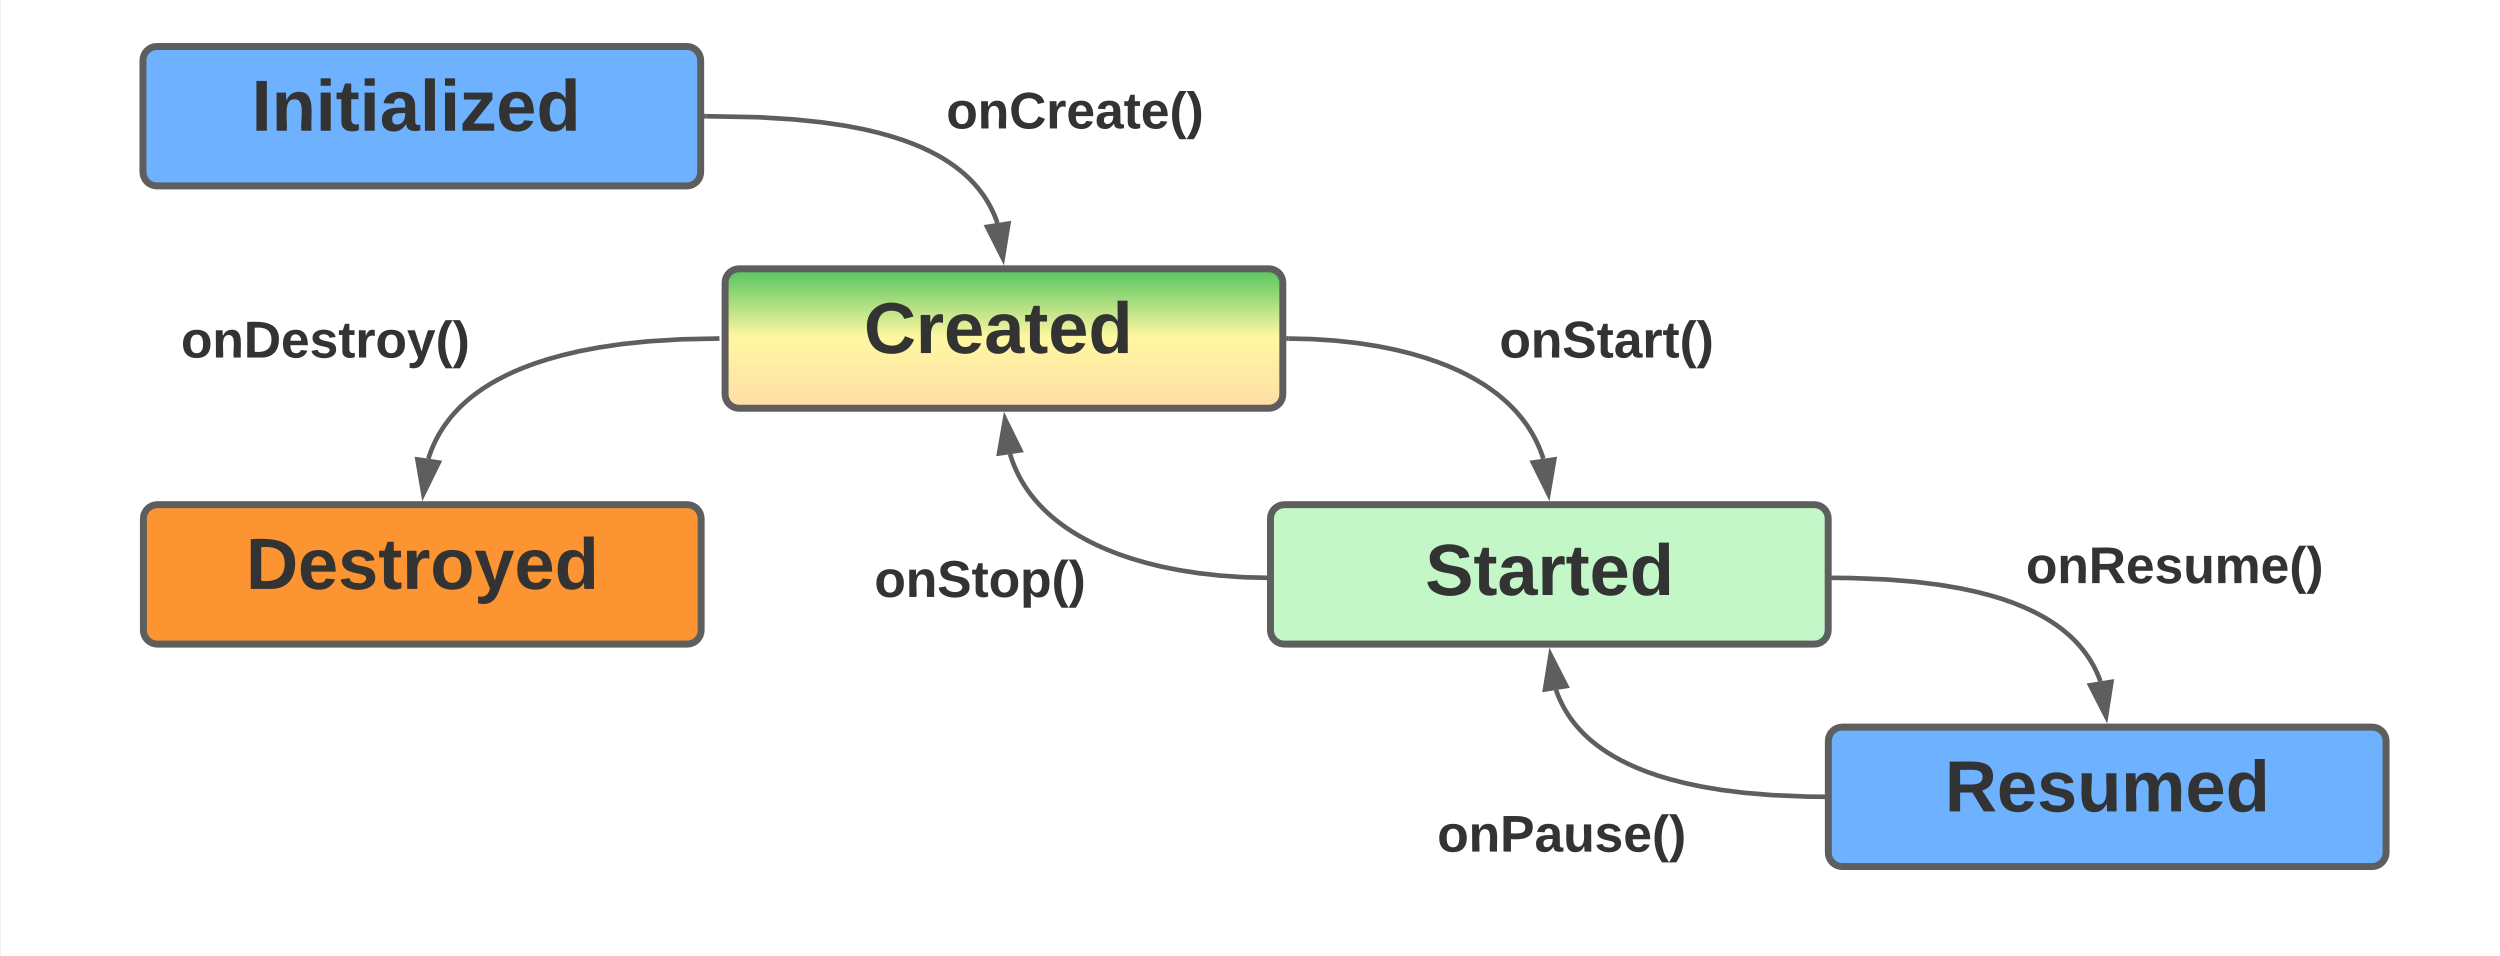
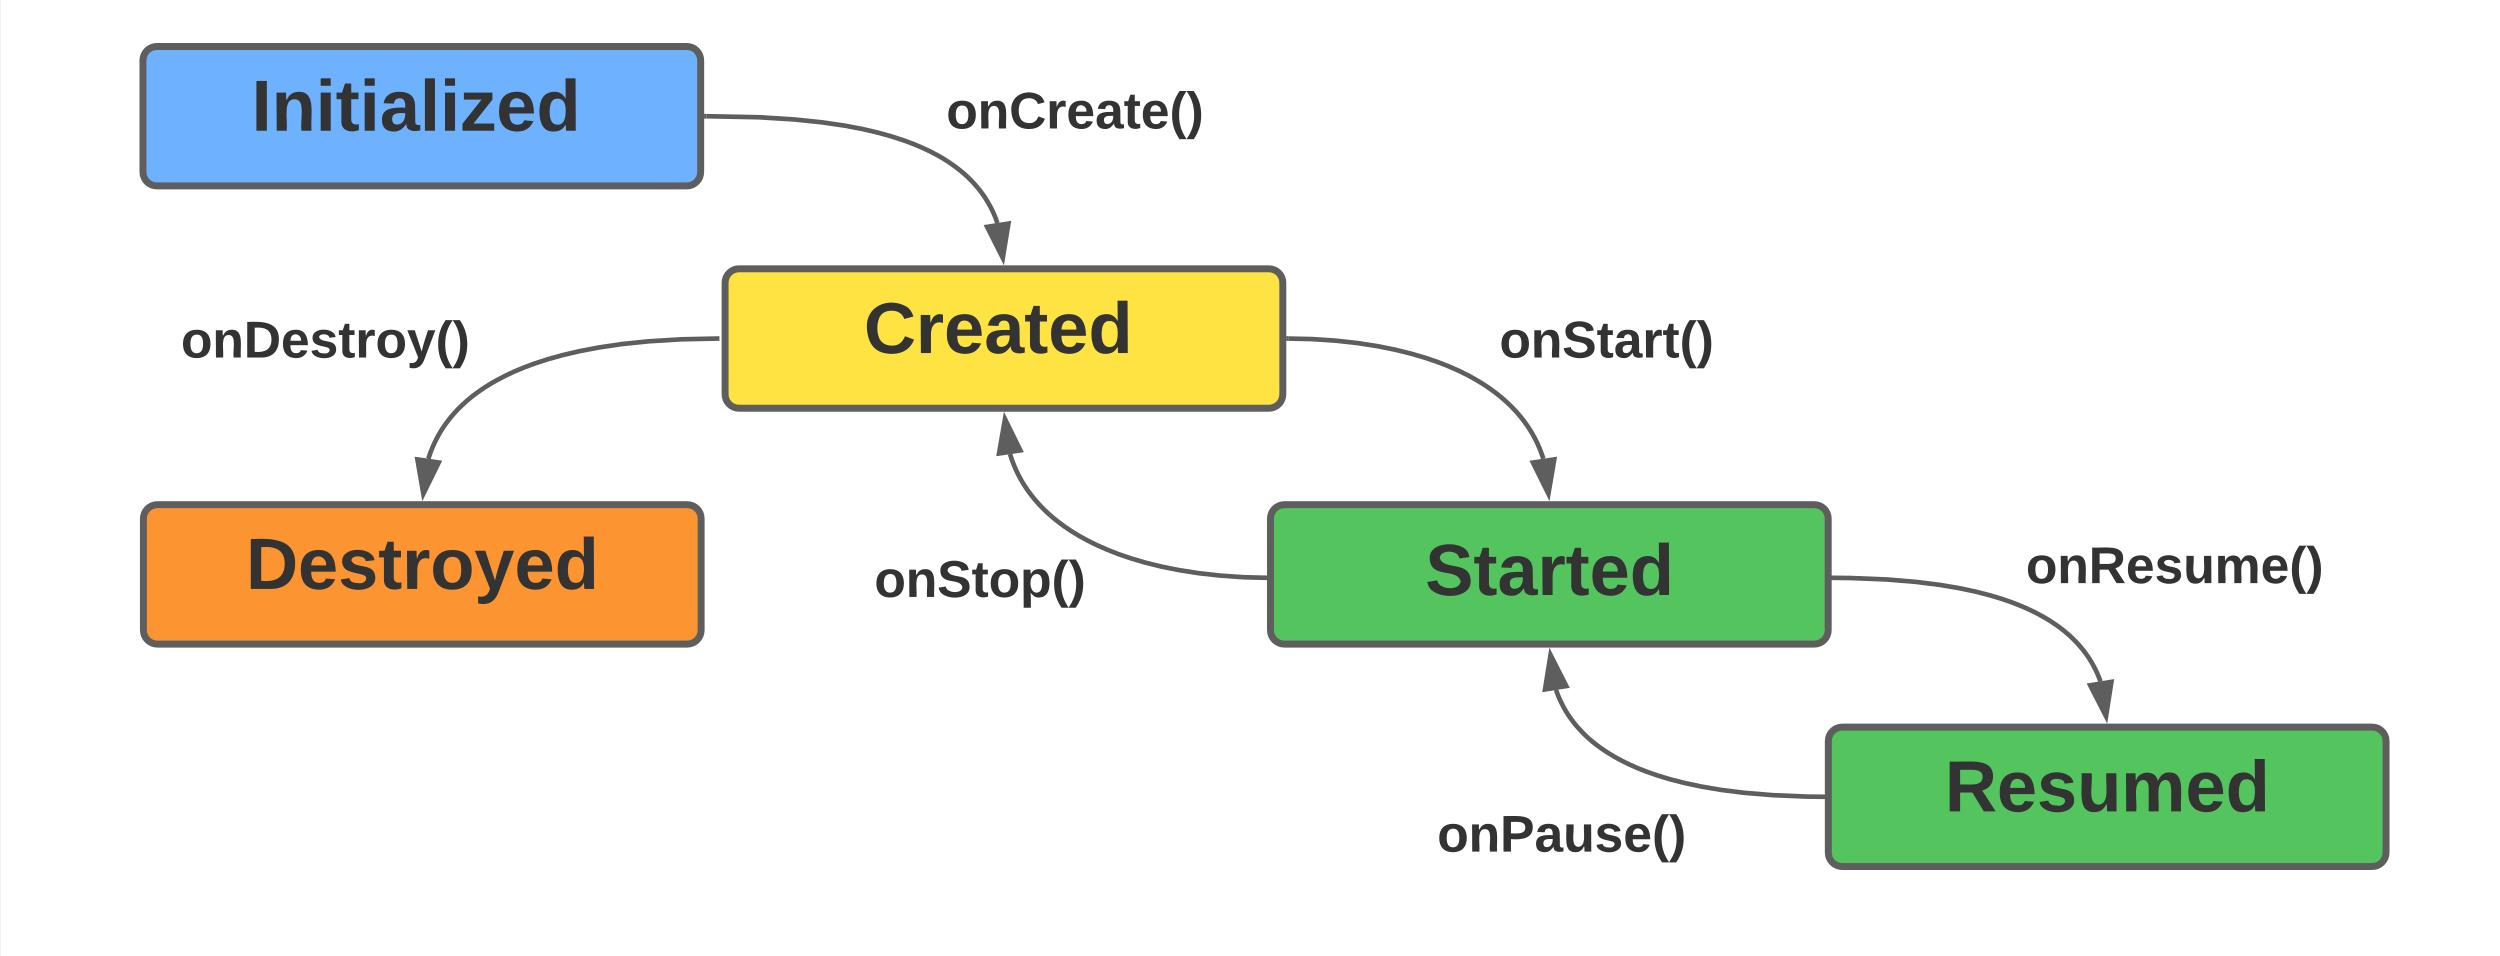
<svg xmlns="http://www.w3.org/2000/svg" xmlns:ns1="lucid" xmlns:xlink="http://www.w3.org/1999/xlink" width="1075.81" height="411.2">
  <g transform="translate(0.3755323 2485.674)" ns1:page-tab-id="zS1lGhQohntf">
    <path d="M0-2517.67h1870.87v1322.84H0z" fill="#fff" />
    <path d="M434.26-2290.3l.14.48.77 2.3.87 2.22.95 2.18 1.04 2.13 1.14 2.1 1.25 2.05 1.35 2.03 1.47 2 1.6 2 1.73 1.98 1.88 1.97 2.05 1.97 2.24 1.96 2.45 1.97 2.66 1.97 2.94 1.97 3.24 1.97 3.57 1.97 3.97 1.97 4.4 1.94 4.9 1.93 5.5 1.87 6.1 1.8 6.86 1.7 7.65 1.53 8.5 1.33 9.35 1.04 10.15.7 10.47.25" stroke="#5e5e5e" stroke-width="2" stroke-linejoin="round" fill="none" />
    <path d="M432.1-2305.33l6.62 13.46-9.18 1.32z" stroke="#5e5e5e" stroke-width="2" fill="#5e5e5e" />
    <path d="M546.44-2238.04v2h-1.02v-2z" stroke="#5e5e5e" stroke-width=".05" fill="#5e5e5e" />
    <path d="M669.2-2188.83l.1.27.7 1.9.77 1.85.85 1.78.9 1.75 1 1.72 1.07 1.7 1.15 1.65 1.24 1.64 1.34 1.62 1.45 1.6 1.56 1.62 1.7 1.6 1.85 1.6 2.03 1.6 2.2 1.6 2.43 1.6 2.67 1.62 2.96 1.63 3.3 1.63 3.67 1.64 4.15 1.64 4.7 1.64 5.38 1.62 6.2 1.58 7.2 1.53 8.46 1.44 10.07 1.26 12.16 1 15 .63 7.95.08" stroke="#5e5e5e" stroke-width="2" stroke-linejoin="round" fill="none" />
    <path d="M666.85-2203.82l6.8 13.37-9.17 1.44z" stroke="#5e5e5e" stroke-width="2" fill="#5e5e5e" />
    <path d="M786.44-2143.78v2h-1.03l.03-2z" stroke="#5e5e5e" stroke-width=".05" fill="#5e5e5e" />
-     <path d="M786.4-2166.78a6 6 0 0 1 6-6h228a6 6 0 0 1 6 6v48a6 6 0 0 1-6 6h-228a6 6 0 0 1-6-6z" stroke="#5e5e5e" stroke-width="3" fill="#6db1ff" />
-     <path d="M786.4-2166.78a6 6 0 0 1 6-6h228a6 6 0 0 1 6 6v48a6 6 0 0 1-6 6h-228a6 6 0 0 1-6-6z" stroke="#000" stroke-opacity="0" stroke-width="3" fill-opacity="0" />
-     <use xlink:href="#a" transform="matrix(1,0,0,1,791.4093,-2167.777) translate(45.12963 31.26389)" />
    <path d="M308.17-2339.98l-15.6.32-13.84.86-11.62 1.2-9.82 1.46-8.4 1.6-7.22 1.7-6.27 1.74-5.5 1.78-4.84 1.8-4.3 1.8-3.8 1.8-3.44 1.8-3.1 1.77-2.78 1.77-2.55 1.77-2.33 1.75-2.12 1.76-1.95 1.76-1.8 1.76-1.66 1.77-1.53 1.76-1.4 1.8-1.33 1.8-1.22 1.84-1.12 1.86-1.05 1.9-.96 1.94-.9 2-.8 2.03-.73 2.1-.23.75" stroke="#5e5e5e" stroke-width="2" stroke-linejoin="round" fill="none" />
    <path d="M309.18-2339l-1 .02-.05-2 1.04-.02z" stroke="#5e5e5e" stroke-width=".05" fill="#5e5e5e" />
    <path d="M181.8-2273.18l-2.55-14.78 9.17 1.32z" stroke="#5e5e5e" stroke-width="2" fill="#5e5e5e" />
    <path d="M903.5-2192.43l-.67-1.8-.76-1.8-.82-1.74-.9-1.7-.96-1.68-1.05-1.64-1.12-1.6-1.2-1.6-1.32-1.58-1.4-1.56-1.52-1.56-1.65-1.55-1.8-1.55-1.95-1.55-2.14-1.55-2.35-1.56-2.6-1.57-2.87-1.57-3.2-1.6-3.57-1.58-4.03-1.6-4.58-1.6-5.25-1.57-6.05-1.55-7.08-1.5-8.37-1.4-10.06-1.27-12.35-1.03-15.74-.64-8.8-.1" stroke="#5e5e5e" stroke-width="2" stroke-linejoin="round" fill="none" />
    <path d="M905.9-2177.44l-6.83-13.35 9.15-1.46z" stroke="#5e5e5e" stroke-width="2" fill="#5e5e5e" />
    <path d="M787.4-2238.03v2h-1.03v-2z" stroke="#5e5e5e" stroke-width=".05" fill="#5e5e5e" />
    <path d="M554.1-2339.98l10 .22 10.33.68 9.47 1.05 8.56 1.33 7.66 1.54 6.84 1.7 6.1 1.8 5.42 1.85 4.85 1.9 4.34 1.93 3.9 1.94 3.5 1.96 3.2 1.95 2.86 1.95 2.62 1.94 2.38 1.95 2.18 1.94 2 1.95 1.85 1.96 1.68 1.96 1.55 1.97 1.43 1.98 1.32 2.02 1.2 2.04 1.12 2.08 1 2.1.93 2.18.83 2.23.54 1.65" stroke="#5e5e5e" stroke-width="2" stroke-linejoin="round" fill="none" />
    <path d="M554.16-2340.98l-.04 2-1-.02v-2z" stroke="#5e5e5e" stroke-width=".05" fill="#5e5e5e" />
    <path d="M665.94-2273.18l-6.66-13.44 9.18-1.35z" stroke="#5e5e5e" stroke-width="2" fill="#5e5e5e" />
    <path d="M303.6-2435.66l22.35.43 15.6.97 11.9 1.24 9.6 1.4 7.9 1.5 6.67 1.57 5.7 1.6 4.95 1.6 4.33 1.6 3.8 1.6 3.4 1.6 3.04 1.58 2.73 1.58 2.47 1.58 2.25 1.56 2.04 1.56 1.9 1.56 1.72 1.55 1.6 1.58 1.47 1.57 1.37 1.6 1.27 1.6 1.18 1.6 1.1 1.66 1 1.7.96 1.7.88 1.77.8 1.8.75 1.88.5 1.48" stroke="#5e5e5e" stroke-width="2" stroke-linejoin="round" fill="none" />
    <path d="M303.65-2436.65l-.04 2-1-.02v-2z" stroke="#5e5e5e" stroke-width=".05" fill="#5e5e5e" />
    <path d="M431.15-2374.66l-6.75-13.4 9.17-1.4z" stroke="#5e5e5e" stroke-width="2" fill="#5e5e5e" />
    <path d="M61.14-2459.67a6 6 0 0 1 6-6h228a6 6 0 0 1 6 6v48a6 6 0 0 1-6 6h-228a6 6 0 0 1-6-6z" stroke="#5e5e5e" stroke-width="3" fill="#6db1ff" />
    <path d="M58.63-2459.67a6 6 0 0 1 6-6h228a6 6 0 0 1 6 6v48a6 6 0 0 1-6 6h-228a6 6 0 0 1-6-6z" stroke="#000" stroke-opacity="0" stroke-width="3" fill-opacity="0" />
-     <use xlink:href="#b" transform="matrix(1,0,0,1,63.63252,-2460.674) translate(44.26543 31.26389)" />
-     <path d="M546.34-2262.5a6 6 0 0 1 6-6h228a6 6 0 0 1 6 6v48a6 6 0 0 1-6 6h-228a6 6 0 0 1-6-6z" stroke="#5e5e5e" stroke-width="3" fill="#c3f7c8" />
-     <path d="M546.4-2264.02a6 6 0 0 1 6-6h228a6 6 0 0 1 6 6v53.95a6 6 0 0 1-6 6h-228a6 6 0 0 1-6-6z" stroke="#000" stroke-opacity="0" stroke-width="3" fill-opacity="0" />
-     <use xlink:href="#c" transform="matrix(1,0,0,1,551.4093,-2265.017) translate(61.54938 35.38889)" />
+     <use xlink:href="#a" transform="matrix(1,0,0,1,63.63252,-2460.674) translate(44.26543 31.26389)" />
    <path d="M61.34-2262.5a6 6 0 0 1 6-6h228a6 6 0 0 1 6 6v48a6 6 0 0 1-6 6h-228a6 6 0 0 1-6-6z" stroke="#5e5e5e" stroke-width="3" fill="#fc9432" />
    <path d="M61.34-2262.5a6 6 0 0 1 6-6h228a6 6 0 0 1 6 6v48a6 6 0 0 1-6 6h-228a6 6 0 0 1-6-6z" stroke="#000" stroke-opacity="0" stroke-width="3" fill-opacity="0" />
-     <use xlink:href="#d" transform="matrix(1,0,0,1,66.3433,-2263.511) translate(39.12346 31.26389)" />
-     <path d="M311.65-2364a6 6 0 0 1 6-6h228a6 6 0 0 1 6 6v48a6 6 0 0 1-6 6h-228a6 6 0 0 1-6-6z" stroke="#5e5e5e" stroke-width="3" fill="url(#e)" />
+     <use xlink:href="#b" transform="matrix(1,0,0,1,66.3433,-2263.511) translate(39.12346 31.26389)" />
+     <path d="M342.2-2459.67a6 6 0 0 1 6-6h228a6 6 0 0 1 6 6v48a6 6 0 0 1-6 6h-228a6 6 0 0 1-6-6z" stroke="#000" stroke-opacity="0" stroke-width="3" fill="#fff" fill-opacity="0" />
+     <use xlink:href="#c" transform="matrix(1,0,0,1,347.2051,-2460.674) translate(59.62963 30.27778)" />
+     <path d="M570.97-2361.1a6 6 0 0 1 6-6h228a6 6 0 0 1 6 6v48a6 6 0 0 1-6 6h-228a6 6 0 0 1-6-6z" stroke="#000" stroke-opacity="0" stroke-width="3" fill="#fff" fill-opacity="0" />
+     <use xlink:href="#d" transform="matrix(1,0,0,1,575.971,-2362.093) translate(68.88889 30.27778)" />
+     <path d="M301.34-2258.07a6 6 0 0 1 6-6h228a6 6 0 0 1 6 6v48a6 6 0 0 1-6 6h-228a6 6 0 0 1-6-6z" stroke="#000" stroke-opacity="0" stroke-width="3" fill="#fff" fill-opacity="0" />
+     <use xlink:href="#e" transform="matrix(1,0,0,1,306.3433,-2259.069) translate(69.53704 30.27778)" />
+     <path d="M19.62-2361.1a6 6 0 0 1 6-6h228a6 6 0 0 1 6 6v48a6 6 0 0 1-6 6h-228a6 6 0 0 1-6-6z" stroke="#000" stroke-opacity="0" stroke-width="3" fill="#fff" fill-opacity="0" />
+     <use xlink:href="#f" transform="matrix(1,0,0,1,24.62447,-2362.093) translate(52.87037 30.27778)" />
+     <path d="M815.43-2264.02a6 6 0 0 1 6-6h228a6 6 0 0 1 6 6v48a6 6 0 0 1-6 6h-228a6 6 0 0 1-6-6z" stroke="#000" stroke-opacity="0" stroke-width="3" fill="#fff" fill-opacity="0" />
+     <use xlink:href="#g" transform="matrix(1,0,0,1,820.4331,-2265.017) translate(50.98765 30.27778)" />
+     <path d="M551.65-2148.47a6 6 0 0 1 6-6h228a6 6 0 0 1 6 6v48a6 6 0 0 1-6 6h-228a6 6 0 0 1-6-6z" stroke="#000" stroke-opacity="0" stroke-width="3" fill="#fff" fill-opacity="0" />
+     <use xlink:href="#h" transform="matrix(1,0,0,1,556.6465,-2149.474) translate(61.45062 30.27778)" />
+     <path d="M786.4-2166.78a6 6 0 0 1 6-6h228a6 6 0 0 1 6 6v48a6 6 0 0 1-6 6h-228a6 6 0 0 1-6-6z" stroke="#5e5e5e" stroke-width="3" fill="#54c45e" />
+     <path d="M786.4-2166.78a6 6 0 0 1 6-6h228a6 6 0 0 1 6 6v48a6 6 0 0 1-6 6h-228a6 6 0 0 1-6-6z" stroke="#000" stroke-opacity="0" stroke-width="3" fill-opacity="0" />
+     <use xlink:href="#i" transform="matrix(1,0,0,1,791.4093,-2167.777) translate(45.12963 31.26389)" />
+     <path d="M546.34-2262.5a6 6 0 0 1 6-6h228a6 6 0 0 1 6 6v48a6 6 0 0 1-6 6h-228a6 6 0 0 1-6-6z" stroke="#5e5e5e" stroke-width="3" fill="#54c45e" />
+     <path d="M546.4-2264.02a6 6 0 0 1 6-6h228a6 6 0 0 1 6 6v53.95a6 6 0 0 1-6 6h-228a6 6 0 0 1-6-6z" stroke="#000" stroke-opacity="0" stroke-width="3" fill-opacity="0" />
+     <use xlink:href="#j" transform="matrix(1,0,0,1,551.4093,-2265.017) translate(61.54938 35.38889)" />
+     <path d="M311.65-2364a6 6 0 0 1 6-6h228a6 6 0 0 1 6 6v48a6 6 0 0 1-6 6h-228a6 6 0 0 1-6-6z" stroke="#5e5e5e" stroke-width="3" fill="#ffe342" />
    <path d="M309.14-2364a6 6 0 0 1 6-6h228a6 6 0 0 1 6 6v48a6 6 0 0 1-6 6h-228a6 6 0 0 1-6-6z" stroke="#000" stroke-opacity="0" stroke-width="3" fill-opacity="0" />
-     <use xlink:href="#f" transform="matrix(1,0,0,1,314.1395,-2364.998) translate(57.2284 31.26389)" />
-     <path d="M342.2-2459.67a6 6 0 0 1 6-6h228a6 6 0 0 1 6 6v48a6 6 0 0 1-6 6h-228a6 6 0 0 1-6-6z" stroke="#000" stroke-opacity="0" stroke-width="3" fill="#fff" fill-opacity="0" />
-     <use xlink:href="#g" transform="matrix(1,0,0,1,347.2051,-2460.674) translate(59.62963 30.27778)" />
-     <path d="M570.97-2361.1a6 6 0 0 1 6-6h228a6 6 0 0 1 6 6v48a6 6 0 0 1-6 6h-228a6 6 0 0 1-6-6z" stroke="#000" stroke-opacity="0" stroke-width="3" fill="#fff" fill-opacity="0" />
-     <use xlink:href="#h" transform="matrix(1,0,0,1,575.971,-2362.093) translate(68.88889 30.27778)" />
-     <path d="M301.34-2258.07a6 6 0 0 1 6-6h228a6 6 0 0 1 6 6v48a6 6 0 0 1-6 6h-228a6 6 0 0 1-6-6z" stroke="#000" stroke-opacity="0" stroke-width="3" fill="#fff" fill-opacity="0" />
-     <use xlink:href="#i" transform="matrix(1,0,0,1,306.3433,-2259.069) translate(69.53704 30.27778)" />
-     <path d="M19.62-2361.1a6 6 0 0 1 6-6h228a6 6 0 0 1 6 6v48a6 6 0 0 1-6 6h-228a6 6 0 0 1-6-6z" stroke="#000" stroke-opacity="0" stroke-width="3" fill="#fff" fill-opacity="0" />
-     <use xlink:href="#j" transform="matrix(1,0,0,1,24.62447,-2362.093) translate(52.87037 30.27778)" />
-     <path d="M815.43-2264.02a6 6 0 0 1 6-6h228a6 6 0 0 1 6 6v48a6 6 0 0 1-6 6h-228a6 6 0 0 1-6-6z" stroke="#000" stroke-opacity="0" stroke-width="3" fill="#fff" fill-opacity="0" />
-     <use xlink:href="#k" transform="matrix(1,0,0,1,820.4331,-2265.017) translate(50.98765 30.27778)" />
-     <path d="M551.65-2148.47a6 6 0 0 1 6-6h228a6 6 0 0 1 6 6v48a6 6 0 0 1-6 6h-228a6 6 0 0 1-6-6z" stroke="#000" stroke-opacity="0" stroke-width="3" fill="#fff" fill-opacity="0" />
-     <use xlink:href="#l" transform="matrix(1,0,0,1,556.6465,-2149.474) translate(61.45062 30.27778)" />
+     <use xlink:href="#k" transform="matrix(1,0,0,1,314.1395,-2364.998) translate(57.2284 31.26389)" />
    <defs>
-       <path fill="#333" d="M240-174c0 40-23 61-54 70L253 0h-59l-57-94H76V0H24v-248c93 4 217-23 216 74zM76-134c48-2 112 12 112-38 0-48-66-32-112-35v73" id="m" />
-       <path fill="#333" d="M185-48c-13 30-37 53-82 52C43 2 14-33 14-96s30-98 90-98c62 0 83 45 84 108H66c0 31 8 55 39 56 18 0 30-7 34-22zm-45-69c5-46-57-63-70-21-2 6-4 13-4 21h74" id="n" />
-       <path fill="#333" d="M137-138c1-29-70-34-71-4 15 46 118 7 119 86 1 83-164 76-172 9l43-7c4 19 20 25 44 25 33 8 57-30 24-41C81-84 22-81 20-136c-2-80 154-74 161-7" id="o" />
-       <path fill="#333" d="M85 4C-2 5 27-109 22-190h50c7 57-23 150 33 157 60-5 35-97 40-157h50l1 190h-47c-2-12 1-28-3-38-12 25-28 42-61 42" id="p" />
-       <path fill="#333" d="M220-157c-53 9-28 100-34 157h-49v-107c1-27-5-49-29-50C55-147 81-57 75 0H25l-1-190h47c2 12-1 28 3 38 10-53 101-56 108 0 13-22 24-43 59-42 82 1 51 116 57 194h-49v-107c-1-25-5-48-29-50" id="q" />
-       <path fill="#333" d="M88-194c31-1 46 15 58 34l-1-101h50l1 261h-48c-2-10 0-23-3-31C134-8 116 4 84 4 32 4 16-41 15-95c0-56 19-97 73-99zm17 164c33 0 40-30 41-66 1-37-9-64-41-64s-38 30-39 65c0 43 13 65 39 65" id="r" />
+       <path fill="#333" d="M24 0v-248h52V0H24" id="l" />
+       <path fill="#333" d="M135-194c87-1 58 113 63 194h-50c-7-57 23-157-34-157-59 0-34 97-39 157H25l-1-190h47c2 12-1 28 3 38 12-26 28-41 61-42" id="m" />
+       <path fill="#333" d="M25-224v-37h50v37H25zM25 0v-190h50V0H25" id="n" />
+       <path fill="#333" d="M115-3C79 11 28 4 28-45v-112H4v-33h27l15-45h31v45h36v33H77v99c-1 23 16 31 38 25v30" id="o" />
+       <path fill="#333" d="M133-34C117-15 103 5 69 4 32 3 11-16 11-54c-1-60 55-63 116-61 1-26-3-47-28-47-18 1-26 9-28 27l-52-2c7-38 36-58 82-57s74 22 75 68l1 82c-1 14 12 18 25 15v27c-30 8-71 5-69-32zm-48 3c29 0 43-24 42-57-32 0-66-3-65 30 0 17 8 27 23 27" id="p" />
+       <path fill="#333" d="M25 0v-261h50V0H25" id="q" />
+       <path fill="#333" d="M12 0v-35l95-120H19v-35h142v35L67-36h103V0H12" id="r" />
+       <path fill="#333" d="M185-48c-13 30-37 53-82 52C43 2 14-33 14-96s30-98 90-98c62 0 83 45 84 108H66c0 31 8 55 39 56 18 0 30-7 34-22zm-45-69c5-46-57-63-70-21-2 6-4 13-4 21h74" id="s" />
+       <path fill="#333" d="M88-194c31-1 46 15 58 34l-1-101h50l1 261h-48c-2-10 0-23-3-31C134-8 116 4 84 4 32 4 16-41 15-95c0-56 19-97 73-99zm17 164c33 0 40-30 41-66 1-37-9-64-41-64s-38 30-39 65c0 43 13 65 39 65" id="t" />
      <g id="a">
-         <use transform="matrix(0.08641975,0,0,0.08641975,0,0)" xlink:href="#m" />
-         <use transform="matrix(0.08641975,0,0,0.08641975,22.38272,0)" xlink:href="#n" />
-         <use transform="matrix(0.08641975,0,0,0.08641975,39.66667,0)" xlink:href="#o" />
-         <use transform="matrix(0.08641975,0,0,0.08641975,56.95062,0)" xlink:href="#p" />
-         <use transform="matrix(0.08641975,0,0,0.08641975,75.87654,0)" xlink:href="#q" />
-         <use transform="matrix(0.08641975,0,0,0.08641975,103.5309,0)" xlink:href="#n" />
-         <use transform="matrix(0.08641975,0,0,0.08641975,120.8148,0)" xlink:href="#r" />
+         <use transform="matrix(0.08641975,0,0,0.08641975,0,0)" xlink:href="#l" />
+         <use transform="matrix(0.08641975,0,0,0.08641975,8.641975,0)" xlink:href="#m" />
+         <use transform="matrix(0.08641975,0,0,0.08641975,27.5679,0)" xlink:href="#n" />
+         <use transform="matrix(0.08641975,0,0,0.08641975,36.20988,0)" xlink:href="#o" />
+         <use transform="matrix(0.08641975,0,0,0.08641975,46.49383,0)" xlink:href="#n" />
+         <use transform="matrix(0.08641975,0,0,0.08641975,55.1358,0)" xlink:href="#p" />
+         <use transform="matrix(0.08641975,0,0,0.08641975,72.41975,0)" xlink:href="#q" />
+         <use transform="matrix(0.08641975,0,0,0.08641975,81.06173,0)" xlink:href="#n" />
+         <use transform="matrix(0.08641975,0,0,0.08641975,89.7037,0)" xlink:href="#r" />
+         <use transform="matrix(0.08641975,0,0,0.08641975,105.2593,0)" xlink:href="#s" />
+         <use transform="matrix(0.08641975,0,0,0.08641975,122.5432,0)" xlink:href="#t" />
      </g>
-       <path fill="#333" d="M24 0v-248h52V0H24" id="s" />
-       <path fill="#333" d="M135-194c87-1 58 113 63 194h-50c-7-57 23-157-34-157-59 0-34 97-39 157H25l-1-190h47c2 12-1 28 3 38 12-26 28-41 61-42" id="t" />
-       <path fill="#333" d="M25-224v-37h50v37H25zM25 0v-190h50V0H25" id="u" />
-       <path fill="#333" d="M115-3C79 11 28 4 28-45v-112H4v-33h27l15-45h31v45h36v33H77v99c-1 23 16 31 38 25v30" id="v" />
-       <path fill="#333" d="M133-34C117-15 103 5 69 4 32 3 11-16 11-54c-1-60 55-63 116-61 1-26-3-47-28-47-18 1-26 9-28 27l-52-2c7-38 36-58 82-57s74 22 75 68l1 82c-1 14 12 18 25 15v27c-30 8-71 5-69-32zm-48 3c29 0 43-24 42-57-32 0-66-3-65 30 0 17 8 27 23 27" id="w" />
-       <path fill="#333" d="M25 0v-261h50V0H25" id="x" />
-       <path fill="#333" d="M12 0v-35l95-120H19v-35h142v35L67-36h103V0H12" id="y" />
+       <path fill="#333" d="M24-248c120-7 223 5 221 122C244-46 201 0 124 0H24v-248zM76-40c74 7 117-18 117-86 0-67-45-88-117-82v168" id="u" />
+       <path fill="#333" d="M137-138c1-29-70-34-71-4 15 46 118 7 119 86 1 83-164 76-172 9l43-7c4 19 20 25 44 25 33 8 57-30 24-41C81-84 22-81 20-136c-2-80 154-74 161-7" id="v" />
+       <path fill="#333" d="M135-150c-39-12-60 13-60 57V0H25l-1-190h47c2 13-1 29 3 40 6-28 27-53 61-41v41" id="w" />
+       <path fill="#333" d="M110-194c64 0 96 36 96 99 0 64-35 99-97 99-61 0-95-36-95-99 0-62 34-99 96-99zm-1 164c35 0 45-28 45-65 0-40-10-65-43-65-34 0-45 26-45 65 0 36 10 65 43 65" id="x" />
+       <path fill="#333" d="M123 10C108 53 80 86 19 72V37c35 8 53-11 59-39L3-190h52l48 148c12-52 28-100 44-148h51" id="y" />
      <g id="b">
-         <use transform="matrix(0.08641975,0,0,0.08641975,0,0)" xlink:href="#s" />
-         <use transform="matrix(0.08641975,0,0,0.08641975,8.641975,0)" xlink:href="#t" />
-         <use transform="matrix(0.08641975,0,0,0.08641975,27.5679,0)" xlink:href="#u" />
-         <use transform="matrix(0.08641975,0,0,0.08641975,36.20988,0)" xlink:href="#v" />
-         <use transform="matrix(0.08641975,0,0,0.08641975,46.49383,0)" xlink:href="#u" />
-         <use transform="matrix(0.08641975,0,0,0.08641975,55.1358,0)" xlink:href="#w" />
-         <use transform="matrix(0.08641975,0,0,0.08641975,72.41975,0)" xlink:href="#x" />
-         <use transform="matrix(0.08641975,0,0,0.08641975,81.06173,0)" xlink:href="#u" />
-         <use transform="matrix(0.08641975,0,0,0.08641975,89.7037,0)" xlink:href="#y" />
-         <use transform="matrix(0.08641975,0,0,0.08641975,105.2593,0)" xlink:href="#n" />
-         <use transform="matrix(0.08641975,0,0,0.08641975,122.5432,0)" xlink:href="#r" />
+         <use transform="matrix(0.08641975,0,0,0.08641975,0,0)" xlink:href="#u" />
+         <use transform="matrix(0.08641975,0,0,0.08641975,22.38272,0)" xlink:href="#s" />
+         <use transform="matrix(0.08641975,0,0,0.08641975,39.66667,0)" xlink:href="#v" />
+         <use transform="matrix(0.08641975,0,0,0.08641975,56.95062,0)" xlink:href="#o" />
+         <use transform="matrix(0.08641975,0,0,0.08641975,67.23457,0)" xlink:href="#w" />
+         <use transform="matrix(0.08641975,0,0,0.08641975,79.33333,0)" xlink:href="#x" />
+         <use transform="matrix(0.08641975,0,0,0.08641975,98.25926,0)" xlink:href="#y" />
+         <use transform="matrix(0.08641975,0,0,0.08641975,115.5432,0)" xlink:href="#s" />
+         <use transform="matrix(0.08641975,0,0,0.08641975,132.8272,0)" xlink:href="#t" />
      </g>
-       <path fill="#333" d="M169-182c-1-43-94-46-97-3 18 66 151 10 154 114 3 95-165 93-204 36-6-8-10-19-12-30l50-8c3 46 112 56 116 5-17-69-150-10-154-114-4-87 153-88 188-35 5 8 8 18 10 28" id="z" />
-       <path fill="#333" d="M135-150c-39-12-60 13-60 57V0H25l-1-190h47c2 13-1 29 3 40 6-28 27-53 61-41v41" id="A" />
+       <path fill="#333" d="M67-125c0 53 21 87 73 88 37 1 54-22 65-47l45 17C233-25 199 4 140 4 58 4 20-42 15-125 8-235 124-281 211-232c18 10 29 29 36 50l-46 12c-8-25-30-41-62-41-52 0-71 34-72 86" id="z" />
+       <path fill="#333" d="M67-93c0 74 22 123 53 168H70C40 30 18-18 18-93s22-123 52-168h50c-32 44-53 94-53 168" id="A" />
+       <path fill="#333" d="M102-93c0 74-22 123-52 168H0C30 29 54-18 53-93c0-74-22-123-53-168h50c30 45 52 94 52 168" id="B" />
      <g id="c">
-         <use transform="matrix(0.08641975,0,0,0.08641975,0,0)" xlink:href="#z" />
-         <use transform="matrix(0.08641975,0,0,0.08641975,20.74074,0)" xlink:href="#v" />
-         <use transform="matrix(0.08641975,0,0,0.08641975,31.02469,0)" xlink:href="#w" />
-         <use transform="matrix(0.08641975,0,0,0.08641975,48.30864,0)" xlink:href="#A" />
-         <use transform="matrix(0.08641975,0,0,0.08641975,60.40741,0)" xlink:href="#v" />
-         <use transform="matrix(0.08641975,0,0,0.08641975,70.69136,0)" xlink:href="#n" />
-         <use transform="matrix(0.08641975,0,0,0.08641975,87.97531,0)" xlink:href="#r" />
+         <use transform="matrix(0.0617284,0,0,0.0617284,0,0)" xlink:href="#x" />
+         <use transform="matrix(0.0617284,0,0,0.0617284,13.51852,0)" xlink:href="#m" />
+         <use transform="matrix(0.0617284,0,0,0.0617284,27.03704,0)" xlink:href="#z" />
+         <use transform="matrix(0.0617284,0,0,0.0617284,43.02469,0)" xlink:href="#w" />
+         <use transform="matrix(0.0617284,0,0,0.0617284,51.66667,0)" xlink:href="#s" />
+         <use transform="matrix(0.0617284,0,0,0.0617284,64.01235,0)" xlink:href="#p" />
+         <use transform="matrix(0.0617284,0,0,0.0617284,76.35802,0)" xlink:href="#o" />
+         <use transform="matrix(0.0617284,0,0,0.0617284,83.7037,0)" xlink:href="#s" />
+         <use transform="matrix(0.0617284,0,0,0.0617284,96.04938,0)" xlink:href="#A" />
+         <use transform="matrix(0.0617284,0,0,0.0617284,103.3951,0)" xlink:href="#B" />
      </g>
-       <path fill="#333" d="M24-248c120-7 223 5 221 122C244-46 201 0 124 0H24v-248zM76-40c74 7 117-18 117-86 0-67-45-88-117-82v168" id="B" />
-       <path fill="#333" d="M110-194c64 0 96 36 96 99 0 64-35 99-97 99-61 0-95-36-95-99 0-62 34-99 96-99zm-1 164c35 0 45-28 45-65 0-40-10-65-43-65-34 0-45 26-45 65 0 36 10 65 43 65" id="C" />
-       <path fill="#333" d="M123 10C108 53 80 86 19 72V37c35 8 53-11 59-39L3-190h52l48 148c12-52 28-100 44-148h51" id="D" />
+       <path fill="#333" d="M169-182c-1-43-94-46-97-3 18 66 151 10 154 114 3 95-165 93-204 36-6-8-10-19-12-30l50-8c3 46 112 56 116 5-17-69-150-10-154-114-4-87 153-88 188-35 5 8 8 18 10 28" id="C" />
      <g id="d">
-         <use transform="matrix(0.08641975,0,0,0.08641975,0,0)" xlink:href="#B" />
-         <use transform="matrix(0.08641975,0,0,0.08641975,22.38272,0)" xlink:href="#n" />
-         <use transform="matrix(0.08641975,0,0,0.08641975,39.66667,0)" xlink:href="#o" />
-         <use transform="matrix(0.08641975,0,0,0.08641975,56.95062,0)" xlink:href="#v" />
-         <use transform="matrix(0.08641975,0,0,0.08641975,67.23457,0)" xlink:href="#A" />
-         <use transform="matrix(0.08641975,0,0,0.08641975,79.33333,0)" xlink:href="#C" />
-         <use transform="matrix(0.08641975,0,0,0.08641975,98.25926,0)" xlink:href="#D" />
-         <use transform="matrix(0.08641975,0,0,0.08641975,115.5432,0)" xlink:href="#n" />
-         <use transform="matrix(0.08641975,0,0,0.08641975,132.8272,0)" xlink:href="#r" />
+         <use transform="matrix(0.0617284,0,0,0.0617284,0,0)" xlink:href="#x" />
+         <use transform="matrix(0.0617284,0,0,0.0617284,13.51852,0)" xlink:href="#m" />
+         <use transform="matrix(0.0617284,0,0,0.0617284,27.03704,0)" xlink:href="#C" />
+         <use transform="matrix(0.0617284,0,0,0.0617284,41.85185,0)" xlink:href="#o" />
+         <use transform="matrix(0.0617284,0,0,0.0617284,49.19753,0)" xlink:href="#p" />
+         <use transform="matrix(0.0617284,0,0,0.0617284,61.54321,0)" xlink:href="#w" />
+         <use transform="matrix(0.0617284,0,0,0.0617284,70.18519,0)" xlink:href="#o" />
+         <use transform="matrix(0.0617284,0,0,0.0617284,77.53086,0)" xlink:href="#A" />
+         <use transform="matrix(0.0617284,0,0,0.0617284,84.87654,0)" xlink:href="#B" />
      </g>
-       <linearGradient gradientUnits="userSpaceOnUse" id="e" x1="311.65" y1="-2310" x2="311.65" y2="-2370">
-         <stop offset="0%" stop-color="#ffdda6" />
-         <stop offset="50.98%" stop-color="#fff7a1" />
-         <stop offset="100%" stop-color="#54c45e" />
-       </linearGradient>
-       <path fill="#333" d="M67-125c0 53 21 87 73 88 37 1 54-22 65-47l45 17C233-25 199 4 140 4 58 4 20-42 15-125 8-235 124-281 211-232c18 10 29 29 36 50l-46 12c-8-25-30-41-62-41-52 0-71 34-72 86" id="E" />
+       <path fill="#333" d="M135-194c53 0 70 44 70 98 0 56-19 98-73 100-31 1-45-17-59-34 3 33 2 69 2 105H25l-1-265h48c2 10 0 23 3 31 11-24 29-35 60-35zM114-30c33 0 39-31 40-66 0-38-9-64-40-64-56 0-55 130 0 130" id="D" />
+       <g id="e">
+         <use transform="matrix(0.0617284,0,0,0.0617284,0,0)" xlink:href="#x" />
+         <use transform="matrix(0.0617284,0,0,0.0617284,13.51852,0)" xlink:href="#m" />
+         <use transform="matrix(0.0617284,0,0,0.0617284,27.03704,0)" xlink:href="#C" />
+         <use transform="matrix(0.0617284,0,0,0.0617284,41.85185,0)" xlink:href="#o" />
+         <use transform="matrix(0.0617284,0,0,0.0617284,49.19753,0)" xlink:href="#x" />
+         <use transform="matrix(0.0617284,0,0,0.0617284,62.71605,0)" xlink:href="#D" />
+         <use transform="matrix(0.0617284,0,0,0.0617284,76.23457,0)" xlink:href="#A" />
+         <use transform="matrix(0.0617284,0,0,0.0617284,83.58025,0)" xlink:href="#B" />
+       </g>
      <g id="f">
+         <use transform="matrix(0.0617284,0,0,0.0617284,0,0)" xlink:href="#x" />
+         <use transform="matrix(0.0617284,0,0,0.0617284,13.51852,0)" xlink:href="#m" />
+         <use transform="matrix(0.0617284,0,0,0.0617284,27.03704,0)" xlink:href="#u" />
+         <use transform="matrix(0.0617284,0,0,0.0617284,43.02469,0)" xlink:href="#s" />
+         <use transform="matrix(0.0617284,0,0,0.0617284,55.37037,0)" xlink:href="#v" />
+         <use transform="matrix(0.0617284,0,0,0.0617284,67.71605,0)" xlink:href="#o" />
+         <use transform="matrix(0.0617284,0,0,0.0617284,75.06173,0)" xlink:href="#w" />
+         <use transform="matrix(0.0617284,0,0,0.0617284,83.7037,0)" xlink:href="#x" />
+         <use transform="matrix(0.0617284,0,0,0.0617284,97.22222,0)" xlink:href="#y" />
+         <use transform="matrix(0.0617284,0,0,0.0617284,109.5679,0)" xlink:href="#A" />
+         <use transform="matrix(0.0617284,0,0,0.0617284,116.9136,0)" xlink:href="#B" />
+       </g>
+       <path fill="#333" d="M240-174c0 40-23 61-54 70L253 0h-59l-57-94H76V0H24v-248c93 4 217-23 216 74zM76-134c48-2 112 12 112-38 0-48-66-32-112-35v73" id="E" />
+       <path fill="#333" d="M85 4C-2 5 27-109 22-190h50c7 57-23 150 33 157 60-5 35-97 40-157h50l1 190h-47c-2-12 1-28-3-38-12 25-28 42-61 42" id="F" />
+       <path fill="#333" d="M220-157c-53 9-28 100-34 157h-49v-107c1-27-5-49-29-50C55-147 81-57 75 0H25l-1-190h47c2 12-1 28 3 38 10-53 101-56 108 0 13-22 24-43 59-42 82 1 51 116 57 194h-49v-107c-1-25-5-48-29-50" id="G" />
+       <g id="g">
+         <use transform="matrix(0.0617284,0,0,0.0617284,0,0)" xlink:href="#x" />
+         <use transform="matrix(0.0617284,0,0,0.0617284,13.51852,0)" xlink:href="#m" />
+         <use transform="matrix(0.0617284,0,0,0.0617284,27.03704,0)" xlink:href="#E" />
+         <use transform="matrix(0.0617284,0,0,0.0617284,43.02469,0)" xlink:href="#s" />
+         <use transform="matrix(0.0617284,0,0,0.0617284,55.37037,0)" xlink:href="#v" />
+         <use transform="matrix(0.0617284,0,0,0.0617284,67.71605,0)" xlink:href="#F" />
+         <use transform="matrix(0.0617284,0,0,0.0617284,81.23457,0)" xlink:href="#G" />
+         <use transform="matrix(0.0617284,0,0,0.0617284,100.9877,0)" xlink:href="#s" />
+         <use transform="matrix(0.0617284,0,0,0.0617284,113.3333,0)" xlink:href="#A" />
+         <use transform="matrix(0.0617284,0,0,0.0617284,120.679,0)" xlink:href="#B" />
+       </g>
+       <path fill="#333" d="M24-248c93 1 206-16 204 79-1 75-69 88-152 82V0H24v-248zm52 121c47 0 100 7 100-41 0-47-54-39-100-39v80" id="H" />
+       <g id="h">
+         <use transform="matrix(0.0617284,0,0,0.0617284,0,0)" xlink:href="#x" />
+         <use transform="matrix(0.0617284,0,0,0.0617284,13.51852,0)" xlink:href="#m" />
+         <use transform="matrix(0.0617284,0,0,0.0617284,27.03704,0)" xlink:href="#H" />
+         <use transform="matrix(0.0617284,0,0,0.0617284,41.85185,0)" xlink:href="#p" />
+         <use transform="matrix(0.0617284,0,0,0.0617284,54.19753,0)" xlink:href="#F" />
+         <use transform="matrix(0.0617284,0,0,0.0617284,67.71605,0)" xlink:href="#v" />
+         <use transform="matrix(0.0617284,0,0,0.0617284,80.06173,0)" xlink:href="#s" />
+         <use transform="matrix(0.0617284,0,0,0.0617284,92.40741,0)" xlink:href="#A" />
+         <use transform="matrix(0.0617284,0,0,0.0617284,99.75309,0)" xlink:href="#B" />
+       </g>
+       <g id="i">
        <use transform="matrix(0.08641975,0,0,0.08641975,0,0)" xlink:href="#E" />
-         <use transform="matrix(0.08641975,0,0,0.08641975,22.38272,0)" xlink:href="#A" />
-         <use transform="matrix(0.08641975,0,0,0.08641975,34.48148,0)" xlink:href="#n" />
-         <use transform="matrix(0.08641975,0,0,0.08641975,51.76543,0)" xlink:href="#w" />
-         <use transform="matrix(0.08641975,0,0,0.08641975,69.04938,0)" xlink:href="#v" />
-         <use transform="matrix(0.08641975,0,0,0.08641975,79.33333,0)" xlink:href="#n" />
-         <use transform="matrix(0.08641975,0,0,0.08641975,96.61728,0)" xlink:href="#r" />
-       </g>
-       <path fill="#333" d="M67-93c0 74 22 123 53 168H70C40 30 18-18 18-93s22-123 52-168h50c-32 44-53 94-53 168" id="F" />
-       <path fill="#333" d="M102-93c0 74-22 123-52 168H0C30 29 54-18 53-93c0-74-22-123-53-168h50c30 45 52 94 52 168" id="G" />
-       <g id="g">
-         <use transform="matrix(0.0617284,0,0,0.0617284,0,0)" xlink:href="#C" />
-         <use transform="matrix(0.0617284,0,0,0.0617284,13.51852,0)" xlink:href="#t" />
-         <use transform="matrix(0.0617284,0,0,0.0617284,27.03704,0)" xlink:href="#E" />
-         <use transform="matrix(0.0617284,0,0,0.0617284,43.02469,0)" xlink:href="#A" />
-         <use transform="matrix(0.0617284,0,0,0.0617284,51.66667,0)" xlink:href="#n" />
-         <use transform="matrix(0.0617284,0,0,0.0617284,64.01235,0)" xlink:href="#w" />
-         <use transform="matrix(0.0617284,0,0,0.0617284,76.35802,0)" xlink:href="#v" />
-         <use transform="matrix(0.0617284,0,0,0.0617284,83.7037,0)" xlink:href="#n" />
-         <use transform="matrix(0.0617284,0,0,0.0617284,96.04938,0)" xlink:href="#F" />
-         <use transform="matrix(0.0617284,0,0,0.0617284,103.3951,0)" xlink:href="#G" />
-       </g>
-       <g id="h">
-         <use transform="matrix(0.0617284,0,0,0.0617284,0,0)" xlink:href="#C" />
-         <use transform="matrix(0.0617284,0,0,0.0617284,13.51852,0)" xlink:href="#t" />
-         <use transform="matrix(0.0617284,0,0,0.0617284,27.03704,0)" xlink:href="#z" />
-         <use transform="matrix(0.0617284,0,0,0.0617284,41.85185,0)" xlink:href="#v" />
-         <use transform="matrix(0.0617284,0,0,0.0617284,49.19753,0)" xlink:href="#w" />
-         <use transform="matrix(0.0617284,0,0,0.0617284,61.54321,0)" xlink:href="#A" />
-         <use transform="matrix(0.0617284,0,0,0.0617284,70.18519,0)" xlink:href="#v" />
-         <use transform="matrix(0.0617284,0,0,0.0617284,77.53086,0)" xlink:href="#F" />
-         <use transform="matrix(0.0617284,0,0,0.0617284,84.87654,0)" xlink:href="#G" />
-       </g>
-       <path fill="#333" d="M135-194c53 0 70 44 70 98 0 56-19 98-73 100-31 1-45-17-59-34 3 33 2 69 2 105H25l-1-265h48c2 10 0 23 3 31 11-24 29-35 60-35zM114-30c33 0 39-31 40-66 0-38-9-64-40-64-56 0-55 130 0 130" id="H" />
-       <g id="i">
-         <use transform="matrix(0.0617284,0,0,0.0617284,0,0)" xlink:href="#C" />
-         <use transform="matrix(0.0617284,0,0,0.0617284,13.51852,0)" xlink:href="#t" />
-         <use transform="matrix(0.0617284,0,0,0.0617284,27.03704,0)" xlink:href="#z" />
-         <use transform="matrix(0.0617284,0,0,0.0617284,41.85185,0)" xlink:href="#v" />
-         <use transform="matrix(0.0617284,0,0,0.0617284,49.19753,0)" xlink:href="#C" />
-         <use transform="matrix(0.0617284,0,0,0.0617284,62.71605,0)" xlink:href="#H" />
-         <use transform="matrix(0.0617284,0,0,0.0617284,76.23457,0)" xlink:href="#F" />
-         <use transform="matrix(0.0617284,0,0,0.0617284,83.58025,0)" xlink:href="#G" />
+         <use transform="matrix(0.08641975,0,0,0.08641975,22.38272,0)" xlink:href="#s" />
+         <use transform="matrix(0.08641975,0,0,0.08641975,39.66667,0)" xlink:href="#v" />
+         <use transform="matrix(0.08641975,0,0,0.08641975,56.95062,0)" xlink:href="#F" />
+         <use transform="matrix(0.08641975,0,0,0.08641975,75.87654,0)" xlink:href="#G" />
+         <use transform="matrix(0.08641975,0,0,0.08641975,103.5309,0)" xlink:href="#s" />
+         <use transform="matrix(0.08641975,0,0,0.08641975,120.8148,0)" xlink:href="#t" />
      </g>
      <g id="j">
-         <use transform="matrix(0.0617284,0,0,0.0617284,0,0)" xlink:href="#C" />
-         <use transform="matrix(0.0617284,0,0,0.0617284,13.51852,0)" xlink:href="#t" />
-         <use transform="matrix(0.0617284,0,0,0.0617284,27.03704,0)" xlink:href="#B" />
-         <use transform="matrix(0.0617284,0,0,0.0617284,43.02469,0)" xlink:href="#n" />
-         <use transform="matrix(0.0617284,0,0,0.0617284,55.37037,0)" xlink:href="#o" />
-         <use transform="matrix(0.0617284,0,0,0.0617284,67.71605,0)" xlink:href="#v" />
-         <use transform="matrix(0.0617284,0,0,0.0617284,75.06173,0)" xlink:href="#A" />
-         <use transform="matrix(0.0617284,0,0,0.0617284,83.7037,0)" xlink:href="#C" />
-         <use transform="matrix(0.0617284,0,0,0.0617284,97.22222,0)" xlink:href="#D" />
-         <use transform="matrix(0.0617284,0,0,0.0617284,109.5679,0)" xlink:href="#F" />
-         <use transform="matrix(0.0617284,0,0,0.0617284,116.9136,0)" xlink:href="#G" />
+         <use transform="matrix(0.08641975,0,0,0.08641975,0,0)" xlink:href="#C" />
+         <use transform="matrix(0.08641975,0,0,0.08641975,20.74074,0)" xlink:href="#o" />
+         <use transform="matrix(0.08641975,0,0,0.08641975,31.02469,0)" xlink:href="#p" />
+         <use transform="matrix(0.08641975,0,0,0.08641975,48.30864,0)" xlink:href="#w" />
+         <use transform="matrix(0.08641975,0,0,0.08641975,60.40741,0)" xlink:href="#o" />
+         <use transform="matrix(0.08641975,0,0,0.08641975,70.69136,0)" xlink:href="#s" />
+         <use transform="matrix(0.08641975,0,0,0.08641975,87.97531,0)" xlink:href="#t" />
      </g>
      <g id="k">
-         <use transform="matrix(0.0617284,0,0,0.0617284,0,0)" xlink:href="#C" />
-         <use transform="matrix(0.0617284,0,0,0.0617284,13.51852,0)" xlink:href="#t" />
-         <use transform="matrix(0.0617284,0,0,0.0617284,27.03704,0)" xlink:href="#m" />
-         <use transform="matrix(0.0617284,0,0,0.0617284,43.02469,0)" xlink:href="#n" />
-         <use transform="matrix(0.0617284,0,0,0.0617284,55.37037,0)" xlink:href="#o" />
-         <use transform="matrix(0.0617284,0,0,0.0617284,67.71605,0)" xlink:href="#p" />
-         <use transform="matrix(0.0617284,0,0,0.0617284,81.23457,0)" xlink:href="#q" />
-         <use transform="matrix(0.0617284,0,0,0.0617284,100.9877,0)" xlink:href="#n" />
-         <use transform="matrix(0.0617284,0,0,0.0617284,113.3333,0)" xlink:href="#F" />
-         <use transform="matrix(0.0617284,0,0,0.0617284,120.679,0)" xlink:href="#G" />
-       </g>
-       <path fill="#333" d="M24-248c93 1 206-16 204 79-1 75-69 88-152 82V0H24v-248zm52 121c47 0 100 7 100-41 0-47-54-39-100-39v80" id="I" />
-       <g id="l">
-         <use transform="matrix(0.0617284,0,0,0.0617284,0,0)" xlink:href="#C" />
-         <use transform="matrix(0.0617284,0,0,0.0617284,13.51852,0)" xlink:href="#t" />
-         <use transform="matrix(0.0617284,0,0,0.0617284,27.03704,0)" xlink:href="#I" />
-         <use transform="matrix(0.0617284,0,0,0.0617284,41.85185,0)" xlink:href="#w" />
-         <use transform="matrix(0.0617284,0,0,0.0617284,54.19753,0)" xlink:href="#p" />
-         <use transform="matrix(0.0617284,0,0,0.0617284,67.71605,0)" xlink:href="#o" />
-         <use transform="matrix(0.0617284,0,0,0.0617284,80.06173,0)" xlink:href="#n" />
-         <use transform="matrix(0.0617284,0,0,0.0617284,92.40741,0)" xlink:href="#F" />
-         <use transform="matrix(0.0617284,0,0,0.0617284,99.75309,0)" xlink:href="#G" />
+         <use transform="matrix(0.08641975,0,0,0.08641975,0,0)" xlink:href="#z" />
+         <use transform="matrix(0.08641975,0,0,0.08641975,22.38272,0)" xlink:href="#w" />
+         <use transform="matrix(0.08641975,0,0,0.08641975,34.48148,0)" xlink:href="#s" />
+         <use transform="matrix(0.08641975,0,0,0.08641975,51.76543,0)" xlink:href="#p" />
+         <use transform="matrix(0.08641975,0,0,0.08641975,69.04938,0)" xlink:href="#o" />
+         <use transform="matrix(0.08641975,0,0,0.08641975,79.33333,0)" xlink:href="#s" />
+         <use transform="matrix(0.08641975,0,0,0.08641975,96.61728,0)" xlink:href="#t" />
      </g>
    </defs>
  </g>
</svg>
